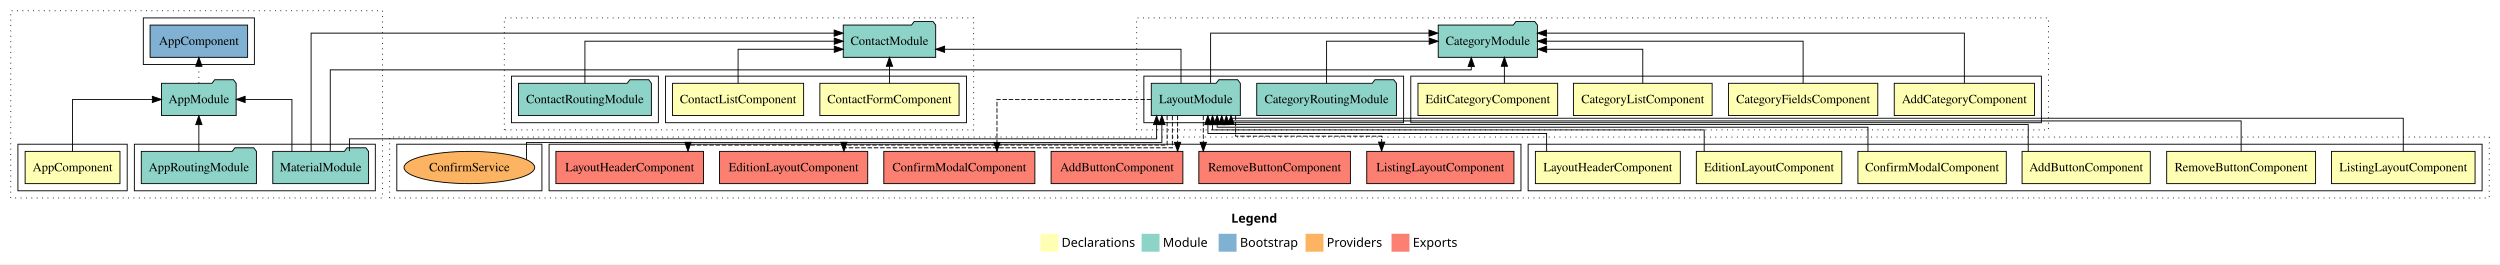
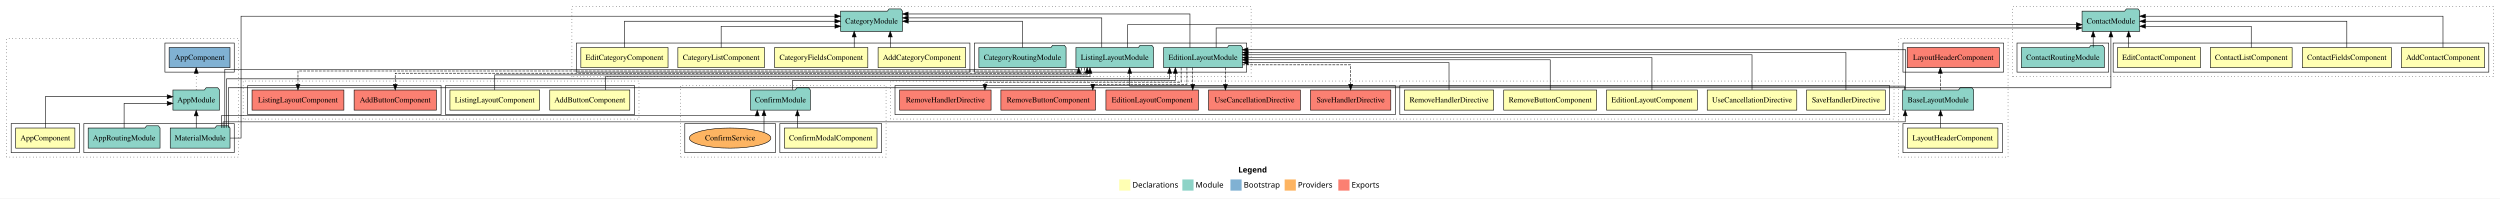
- <svg xmlns="http://www.w3.org/2000/svg" width="2791pt" height="295pt" viewBox="0.00 0.00 2791.00 295.00">
-   <g id="graph0" class="graph" transform="scale(1 1) rotate(0) translate(4 291)">
-     <polygon fill="white" stroke="transparent" points="-4,4 -4,-291 2787,-291 2787,4 -4,4" />
-     <text text-anchor="start" x="1370.51" y="-42.4" font-family="Times-12" font-weight="bold" font-size="14.00">Legend</text>
-     <polygon fill="#ffffb3" stroke="transparent" points="1157.5,-10 1157.5,-30 1177.5,-30 1177.5,-10 1157.5,-10" />
-     <text text-anchor="start" x="1181.13" y="-15.4" font-family="Times-12" font-size="14.00">  Declarations</text>
-     <polygon fill="#8dd3c7" stroke="transparent" points="1270.5,-10 1270.5,-30 1290.5,-30 1290.5,-10 1270.5,-10" />
-     <text text-anchor="start" x="1294.23" y="-15.4" font-family="Times-12" font-size="14.00">  Module</text>
-     <polygon fill="#80b1d3" stroke="transparent" points="1356.5,-10 1356.5,-30 1376.5,-30 1376.5,-10 1356.5,-10" />
-     <text text-anchor="start" x="1380.28" y="-15.4" font-family="Times-12" font-size="14.00">  Bootstrap</text>
-     <polygon fill="#fdb462" stroke="transparent" points="1453.5,-10 1453.5,-30 1473.5,-30 1473.5,-10 1453.5,-10" />
-     <text text-anchor="start" x="1477.17" y="-15.4" font-family="Times-12" font-size="14.00">  Providers</text>
-     <polygon fill="#fb8072" stroke="transparent" points="1549.5,-10 1549.5,-30 1569.5,-30 1569.5,-10 1549.5,-10" />
-     <text text-anchor="start" x="1573.23" y="-15.4" font-family="Times-12" font-size="14.00">  Exports</text>
+ <svg xmlns="http://www.w3.org/2000/svg" width="4472pt" height="355pt" viewBox="0.00 0.00 4472.00 355.00">
+   <g id="graph0" class="graph" transform="scale(1 1) rotate(0) translate(4 351)">
+     <polygon fill="white" stroke="transparent" points="-4,4 -4,-351 4468,-351 4468,4 -4,4" />
+     <text text-anchor="start" x="2211.01" y="-42.4" font-family="Times-12" font-weight="bold" font-size="14.00">Legend</text>
+     <polygon fill="#ffffb3" stroke="transparent" points="1998,-10 1998,-30 2018,-30 2018,-10 1998,-10" />
+     <text text-anchor="start" x="2021.63" y="-15.4" font-family="Times-12" font-size="14.00">  Declarations</text>
+     <polygon fill="#8dd3c7" stroke="transparent" points="2111,-10 2111,-30 2131,-30 2131,-10 2111,-10" />
+     <text text-anchor="start" x="2134.73" y="-15.4" font-family="Times-12" font-size="14.00">  Module</text>
+     <polygon fill="#80b1d3" stroke="transparent" points="2197,-10 2197,-30 2217,-30 2217,-10 2197,-10" />
+     <text text-anchor="start" x="2220.78" y="-15.4" font-family="Times-12" font-size="14.00">  Bootstrap</text>
+     <polygon fill="#fdb462" stroke="transparent" points="2294,-10 2294,-30 2314,-30 2314,-10 2294,-10" />
+     <text text-anchor="start" x="2317.67" y="-15.4" font-family="Times-12" font-size="14.00">  Providers</text>
+     <polygon fill="#fb8072" stroke="transparent" points="2390,-10 2390,-30 2410,-30 2410,-10 2390,-10" />
+     <text text-anchor="start" x="2413.73" y="-15.4" font-family="Times-12" font-size="14.00">  Exports</text>
    <g id="clust1" class="cluster">
-       <polygon fill="none" stroke="black" stroke-dasharray="1,5" points="8,-70 8,-279 423,-279 423,-70 8,-70" />
+       <polygon fill="none" stroke="black" stroke-dasharray="1,5" points="8,-70 8,-282 423,-282 423,-70 8,-70" />
    </g>
    <g id="clust2" class="cluster">
      <polygon fill="none" stroke="black" points="16,-78 16,-130 138,-130 138,-78 16,-78" />
    </g>
    <g id="clust4" class="cluster">
      <polygon fill="none" stroke="black" points="146,-78 146,-130 415,-130 415,-78 146,-78" />
    </g>
    <g id="clust6" class="cluster">
-       <polygon fill="none" stroke="black" points="156,-219 156,-271 280,-271 280,-219 156,-219" />
+       <polygon fill="none" stroke="black" points="291,-222 291,-274 415,-274 415,-222 291,-222" />
    </g>
    <g id="clust14" class="cluster">
-       <polygon fill="none" stroke="black" stroke-dasharray="1,5" points="1265,-146 1265,-271 2283,-271 2283,-146 1265,-146" />
+       <polygon fill="none" stroke="black" stroke-dasharray="1,5" points="3392,-70 3392,-282 3588,-282 3588,-70 3392,-70" />
    </g>
    <g id="clust15" class="cluster">
-       <polygon fill="none" stroke="black" points="1571,-154 1571,-206 2275,-206 2275,-154 1571,-154" />
-     </g>
-     <g id="clust20" class="cluster">
-       <polygon fill="none" stroke="black" points="1273,-154 1273,-206 1563,-206 1563,-154 1273,-154" />
-     </g>
-     <g id="clust30" class="cluster">
-       <polygon fill="none" stroke="black" stroke-dasharray="1,5" points="559,-146 559,-271 1083,-271 1083,-146 559,-146" />
-     </g>
-     <g id="clust31" class="cluster">
-       <polygon fill="none" stroke="black" points="739,-154 739,-206 1075,-206 1075,-154 739,-154" />
-     </g>
-     <g id="clust34" class="cluster">
-       <polygon fill="none" stroke="black" points="567,-154 567,-206 731,-206 731,-154 567,-154" />
+       <polygon fill="none" stroke="black" points="3400,-78 3400,-130 3578,-130 3578,-78 3400,-78" />
+     </g>
+     <g id="clust18" class="cluster">
+       <polygon fill="none" stroke="black" points="3400,-222 3400,-274 3580,-274 3580,-222 3400,-222" />
+     </g>
+     <g id="clust21" class="cluster">
+       <polygon fill="none" stroke="black" stroke-dasharray="1,5" points="1019,-214 1019,-339 2234,-339 2234,-214 1019,-214" />
+     </g>
+     <g id="clust22" class="cluster">
+       <polygon fill="none" stroke="black" points="1027,-222 1027,-274 1731,-274 1731,-222 1027,-222" />
+     </g>
+     <g id="clust27" class="cluster">
+       <polygon fill="none" stroke="black" points="1739,-222 1739,-274 2226,-274 2226,-222 1739,-222" />
+     </g>
+     <g id="clust37" class="cluster">
+       <polygon fill="none" stroke="black" stroke-dasharray="1,5" points="1213,-70 1213,-198 1581,-198 1581,-70 1213,-70" />
+     </g>
+     <g id="clust38" class="cluster">
+       <polygon fill="none" stroke="black" points="1391,-78 1391,-130 1573,-130 1573,-78 1391,-78" />
+     </g>
+     <g id="clust43" class="cluster">
+       <polygon fill="none" stroke="black" points="1221,-78 1221,-130 1383,-130 1383,-78 1221,-78" />
    </g>
    <g id="clust44" class="cluster">
-       <polygon fill="none" stroke="black" stroke-dasharray="1,5" points="431,-70 431,-138 2775,-138 2775,-70 431,-70" />
+       <polygon fill="none" stroke="black" stroke-dasharray="1,5" points="3596,-214 3596,-339 4456,-339 4456,-214 3596,-214" />
    </g>
    <g id="clust45" class="cluster">
-       <polygon fill="none" stroke="black" points="1702,-78 1702,-130 2767,-130 2767,-78 1702,-78" />
-     </g>
-     <g id="clust53" class="cluster">
-       <polygon fill="none" stroke="black" points="609,-78 609,-130 1694,-130 1694,-78 609,-78" />
-     </g>
-     <g id="clust55" class="cluster">
-       <polygon fill="none" stroke="black" points="439,-78 439,-130 601,-130 601,-78 439,-78" />
+       <polygon fill="none" stroke="black" points="3776,-222 3776,-274 4448,-274 4448,-222 3776,-222" />
+     </g>
+     <g id="clust50" class="cluster">
+       <polygon fill="none" stroke="black" points="3604,-222 3604,-274 3768,-274 3768,-222 3604,-222" />
+     </g>
+     <g id="clust60" class="cluster">
+       <polygon fill="none" stroke="black" stroke-dasharray="1,5" points="1589,-138 1589,-206 3384,-206 3384,-138 1589,-138" />
+     </g>
+     <g id="clust61" class="cluster">
+       <polygon fill="none" stroke="black" points="2500,-146 2500,-198 3376,-198 3376,-146 2500,-146" />
+     </g>
+     <g id="clust68" class="cluster">
+       <polygon fill="none" stroke="black" points="1597,-146 1597,-198 2492,-198 2492,-146 1597,-146" />
+     </g>
+     <g id="clust71" class="cluster">
+       <polygon fill="none" stroke="black" stroke-dasharray="1,5" points="431,-138 431,-206 1139,-206 1139,-138 431,-138" />
+     </g>
+     <g id="clust72" class="cluster">
+       <polygon fill="none" stroke="black" points="793,-146 793,-198 1131,-198 1131,-146 793,-146" />
+     </g>
+     <g id="clust76" class="cluster">
+       <polygon fill="none" stroke="black" points="439,-146 439,-198 785,-198 785,-146 439,-146" />
    </g>
    <g id="node1" class="node">
      <polygon fill="#ffffb3" stroke="black" points="129.94,-122 24.06,-122 24.06,-86 129.94,-86 129.94,-122" />
      <text text-anchor="middle" x="77" y="-99.8" font-family="Times,serif" font-size="14.00">AppComponent</text>
    </g>
    <g id="node2" class="node">
-       <polygon fill="#8dd3c7" stroke="black" points="259.66,-198 256.66,-202 235.66,-202 232.66,-198 176.34,-198 176.34,-162 259.66,-162 259.66,-198" />
-       <text text-anchor="middle" x="218" y="-175.8" font-family="Times,serif" font-size="14.00">AppModule</text>
+       <polygon fill="#8dd3c7" stroke="black" points="388.66,-190 385.66,-194 364.66,-194 361.66,-190 305.34,-190 305.34,-154 388.66,-154 388.66,-190" />
+       <text text-anchor="middle" x="347" y="-167.8" font-family="Times,serif" font-size="14.00">AppModule</text>
    </g>
    <g id="edge1" class="edge">
-       <path fill="none" stroke="black" d="M77,-122.01C77,-144.49 77,-180 77,-180 77,-180 166.08,-180 166.08,-180" />
-       <polygon fill="black" stroke="black" points="166.08,-183.5 176.08,-180 166.08,-176.5 166.08,-183.5" />
+       <path fill="none" stroke="black" d="M77,-122.29C77,-144.21 77,-178 77,-178 77,-178 295.11,-178 295.11,-178" />
+       <polygon fill="black" stroke="black" points="295.11,-181.5 305.11,-178 295.11,-174.5 295.11,-181.5" />
    </g>
    <g id="node5" class="node">
-       <polygon fill="#80b1d3" stroke="black" points="272.44,-263 163.56,-263 163.56,-227 272.44,-227 272.44,-263" />
-       <text text-anchor="middle" x="218" y="-240.8" font-family="Times,serif" font-size="14.00">AppComponent </text>
+       <polygon fill="#80b1d3" stroke="black" points="407.44,-266 298.56,-266 298.56,-230 407.44,-230 407.44,-266" />
+       <text text-anchor="middle" x="353" y="-243.8" font-family="Times,serif" font-size="14.00">AppComponent </text>
    </g>
    <g id="edge4" class="edge">
-       <path fill="none" stroke="black" stroke-dasharray="1,5" d="M218,-198.11C218,-198.11 218,-216.99 218,-216.99" />
-       <polygon fill="black" stroke="black" points="214.5,-216.99 218,-226.99 221.5,-216.99 214.5,-216.99" />
+       <path fill="none" stroke="black" stroke-dasharray="1,5" d="M347,-190.01C347,-190.01 347,-219.85 347,-219.85" />
+       <polygon fill="black" stroke="black" points="343.5,-219.85 347,-229.85 350.5,-219.85 343.5,-219.85" />
    </g>
    <g id="node3" class="node">
      <polygon fill="#8dd3c7" stroke="black" points="282.27,-122 279.27,-126 258.27,-126 255.27,-122 153.73,-122 153.73,-86 282.27,-86 282.27,-122" />
      <text text-anchor="middle" x="218" y="-99.8" font-family="Times,serif" font-size="14.00">AppRoutingModule</text>
    </g>
    <g id="edge2" class="edge">
-       <path fill="none" stroke="black" d="M218,-122.01C218,-122.01 218,-151.85 218,-151.85" />
-       <polygon fill="black" stroke="black" points="214.5,-151.85 218,-161.85 221.5,-151.85 214.5,-151.85" />
+       <path fill="none" stroke="black" d="M218,-122.27C218,-140.56 218,-166 218,-166 218,-166 295.12,-166 295.12,-166" />
+       <polygon fill="black" stroke="black" points="295.12,-169.5 305.12,-166 295.12,-162.5 295.12,-169.5" />
    </g>
    <g id="node4" class="node">
      <polygon fill="#8dd3c7" stroke="black" points="407.47,-122 404.47,-126 383.47,-126 380.47,-122 300.53,-122 300.53,-86 407.47,-86 407.47,-122" />
      <text text-anchor="middle" x="354" y="-99.8" font-family="Times,serif" font-size="14.00">MaterialModule</text>
    </g>
    <g id="edge3" class="edge">
-       <path fill="none" stroke="black" d="M321.91,-122.01C321.91,-144.49 321.91,-180 321.91,-180 321.91,-180 269.66,-180 269.66,-180" />
-       <polygon fill="black" stroke="black" points="269.67,-176.5 259.66,-180 269.66,-183.5 269.67,-176.5" />
+       <path fill="none" stroke="black" d="M347,-122.22C347,-122.22 347,-143.73 347,-143.73" />
+       <polygon fill="black" stroke="black" points="343.5,-143.73 347,-153.73 350.5,-143.73 343.5,-143.73" />
+     </g>
+     <g id="node7" class="node">
+       <polygon fill="#8dd3c7" stroke="black" points="3526.42,-190 3523.42,-194 3502.42,-194 3499.42,-190 3399.58,-190 3399.58,-154 3526.42,-154 3526.42,-190" />
+       <text text-anchor="middle" x="3463" y="-167.8" font-family="Times,serif" font-size="14.00">BaseLayoutModule</text>
+     </g>
+     <g id="edge6" class="edge">
+       <path fill="none" stroke="black" d="M395.04,-122.2C395.04,-128.03 395.04,-133 395.04,-133 395.04,-133 3404.05,-133 3404.05,-133 3404.05,-133 3404.05,-143.87 3404.05,-143.87" />
+       <polygon fill="black" stroke="black" points="3400.55,-143.87 3404.05,-153.87 3407.55,-143.87 3400.55,-143.87" />
+     </g>
+     <g id="node13" class="node">
+       <polygon fill="#8dd3c7" stroke="black" points="1610.37,-331 1607.37,-335 1586.37,-335 1583.37,-331 1499.63,-331 1499.63,-295 1610.37,-295 1610.37,-331" />
+       <text text-anchor="middle" x="1555" y="-308.8" font-family="Times,serif" font-size="14.00">CategoryModule</text>
+     </g>
+     <g id="edge15" class="edge">
+       <path fill="none" stroke="black" d="M407.59,-104C418.75,-104 427.2,-104 427.2,-104 427.2,-104 427.2,-322 427.2,-322 427.2,-322 1489.46,-322 1489.46,-322" />
+       <polygon fill="black" stroke="black" points="1489.46,-325.5 1499.46,-322 1489.46,-318.5 1489.46,-325.5" />
+     </g>
+     <g id="node15" class="node">
+       <polygon fill="#8dd3c7" stroke="black" points="2218.43,-266 2215.43,-270 2194.43,-270 2191.43,-266 2077.57,-266 2077.57,-230 2218.43,-230 2218.43,-266" />
+       <text text-anchor="middle" x="2148" y="-243.8" font-family="Times,serif" font-size="14.00">EditionLayoutModule</text>
+     </g>
+     <g id="edge34" class="edge">
+       <path fill="none" stroke="black" d="M401.26,-122.46C401.26,-152.83 401.26,-210 401.26,-210 401.26,-210 2088.13,-210 2088.13,-210 2088.13,-210 2088.13,-219.89 2088.13,-219.89" />
+       <polygon fill="black" stroke="black" points="2084.63,-219.89 2088.13,-229.89 2091.63,-219.89 2084.63,-219.89" />
+     </g>
+     <g id="node16" class="node">
+       <polygon fill="#8dd3c7" stroke="black" points="2059.38,-266 2056.38,-270 2035.38,-270 2032.38,-266 1920.62,-266 1920.62,-230 2059.38,-230 2059.38,-266" />
+       <text text-anchor="middle" x="1990" y="-243.8" font-family="Times,serif" font-size="14.00">ListingLayoutModule</text>
+     </g>
+     <g id="edge43" class="edge">
+       <path fill="none" stroke="black" d="M398.15,-122.15C398.15,-156.36 398.15,-227 398.15,-227 398.15,-227 1925.6,-227 1925.6,-227 1925.6,-227 1925.6,-227.29 1925.6,-227.29" />
+       <polygon fill="black" stroke="black" points="1922.1,-219.92 1925.6,-229.92 1929.1,-219.92 1922.1,-219.92" />
+     </g>
+     <g id="node18" class="node">
+       <polygon fill="#8dd3c7" stroke="black" points="1445.49,-190 1442.49,-194 1421.49,-194 1418.49,-190 1338.51,-190 1338.51,-154 1445.49,-154 1445.49,-190" />
+       <text text-anchor="middle" x="1392" y="-167.8" font-family="Times,serif" font-size="14.00">ConfirmModule</text>
+     </g>
+     <g id="edge17" class="edge">
+       <path fill="none" stroke="black" d="M391.94,-122.13C391.94,-132.71 391.94,-144 391.94,-144 391.94,-144 1350.58,-144 1350.58,-144 1350.58,-144 1350.58,-144.98 1350.58,-144.98" />
+       <polygon fill="black" stroke="black" points="1347.08,-143.79 1350.58,-153.79 1354.08,-143.79 1347.08,-143.79" />
+     </g>
+     <g id="node24" class="node">
+       <polygon fill="#8dd3c7" stroke="black" points="3823.6,-331 3820.6,-335 3799.6,-335 3796.6,-331 3720.4,-331 3720.4,-295 3823.6,-295 3823.6,-331" />
+       <text text-anchor="middle" x="3772" y="-308.8" font-family="Times,serif" font-size="14.00">ContactModule</text>
+     </g>
+     <g id="edge26" class="edge">
+       <path fill="none" stroke="black" d="M404.36,-122.21C404.36,-148.51 404.36,-194 404.36,-194 404.36,-194 3772,-194 3772,-194 3772,-194 3772,-284.93 3772,-284.93" />
+       <polygon fill="black" stroke="black" points="3768.5,-284.93 3772,-294.93 3775.5,-284.93 3768.5,-284.93" />
+     </g>
+     <g id="node6" class="node">
+       <polygon fill="#ffffb3" stroke="black" points="3569.9,-122 3408.1,-122 3408.1,-86 3569.9,-86 3569.9,-122" />
+       <text text-anchor="middle" x="3489" y="-99.8" font-family="Times,serif" font-size="14.00">LayoutHeaderComponent</text>
+     </g>
+     <g id="edge5" class="edge">
+       <path fill="none" stroke="black" d="M3467.25,-122.22C3467.25,-122.22 3467.25,-143.73 3467.25,-143.73" />
+       <polygon fill="black" stroke="black" points="3463.75,-143.73 3467.25,-153.73 3470.75,-143.73 3463.75,-143.73" />
+     </g>
+     <g id="node8" class="node">
+       <polygon fill="#fb8072" stroke="black" points="3572.4,-266 3407.6,-266 3407.6,-230 3572.4,-230 3572.4,-266" />
+       <text text-anchor="middle" x="3490" y="-243.8" font-family="Times,serif" font-size="14.00">LayoutHeaderComponent </text>
+     </g>
+     <g id="edge7" class="edge">
+       <path fill="none" stroke="black" stroke-dasharray="5,2" d="M3466.88,-190.01C3466.88,-190.01 3466.88,-219.85 3466.88,-219.85" />
+       <polygon fill="black" stroke="black" points="3463.38,-219.85 3466.88,-229.85 3470.38,-219.85 3463.38,-219.85" />
+     </g>
+     <g id="edge32" class="edge">
+       <path fill="none" stroke="black" d="M3404.96,-190.21C3404.96,-216.51 3404.96,-262 3404.96,-262 3404.96,-262 2228.27,-262 2228.27,-262" />
+       <polygon fill="black" stroke="black" points="2228.27,-258.5 2218.27,-262 2228.27,-265.5 2228.27,-258.5" />
+     </g>
+     <g id="edge42" class="edge">
+       <path fill="none" stroke="black" d="M3402.38,-190.17C3402.38,-194.05 3402.38,-197 3402.38,-197 3402.38,-197 2016.79,-197 2016.79,-197 2016.79,-197 2016.79,-219.88 2016.79,-219.88" />
+       <polygon fill="black" stroke="black" points="2013.29,-219.88 2016.79,-229.88 2020.29,-219.88 2013.29,-219.88" />
+     </g>
+     <g id="node9" class="node">
+       <polygon fill="#ffffb3" stroke="black" points="1723.26,-266 1566.74,-266 1566.74,-230 1723.26,-230 1723.26,-266" />
+       <text text-anchor="middle" x="1645" y="-243.8" font-family="Times,serif" font-size="14.00">AddCategoryComponent</text>
+     </g>
+     <g id="edge8" class="edge">
+       <path fill="none" stroke="black" d="M1588.53,-266.11C1588.53,-266.11 1588.53,-284.99 1588.53,-284.99" />
+       <polygon fill="black" stroke="black" points="1585.03,-284.99 1588.53,-294.99 1592.03,-284.99 1585.03,-284.99" />
    </g>
    <g id="node10" class="node">
-       <polygon fill="#8dd3c7" stroke="black" points="1712.37,-263 1709.37,-267 1688.37,-267 1685.37,-263 1601.63,-263 1601.63,-227 1712.37,-227 1712.37,-263" />
-       <text text-anchor="middle" x="1657" y="-240.8" font-family="Times,serif" font-size="14.00">CategoryModule</text>
+       <polygon fill="#ffffb3" stroke="black" points="1548.37,-266 1381.63,-266 1381.63,-230 1548.37,-230 1548.37,-266" />
+       <text text-anchor="middle" x="1465" y="-243.8" font-family="Times,serif" font-size="14.00">CategoryFieldsComponent</text>
+     </g>
+     <g id="edge9" class="edge">
+       <path fill="none" stroke="black" d="M1524,-266.11C1524,-266.11 1524,-284.99 1524,-284.99" />
+       <polygon fill="black" stroke="black" points="1520.5,-284.99 1524,-294.99 1527.5,-284.99 1520.5,-284.99" />
+     </g>
+     <g id="node11" class="node">
+       <polygon fill="#ffffb3" stroke="black" points="1363.43,-266 1208.57,-266 1208.57,-230 1363.43,-230 1363.43,-266" />
+       <text text-anchor="middle" x="1286" y="-243.8" font-family="Times,serif" font-size="14.00">CategoryListComponent</text>
+     </g>
+     <g id="edge10" class="edge">
+       <path fill="none" stroke="black" d="M1286,-266.03C1286,-282.4 1286,-304 1286,-304 1286,-304 1489.59,-304 1489.59,-304" />
+       <polygon fill="black" stroke="black" points="1489.59,-307.5 1499.59,-304 1489.59,-300.5 1489.59,-307.5" />
+     </g>
+     <g id="node12" class="node">
+       <polygon fill="#ffffb3" stroke="black" points="1190.98,-266 1035.02,-266 1035.02,-230 1190.98,-230 1190.98,-266" />
+       <text text-anchor="middle" x="1113" y="-243.8" font-family="Times,serif" font-size="14.00">EditCategoryComponent</text>
    </g>
    <g id="edge11" class="edge">
-       <path fill="none" stroke="black" d="M364.7,-122.49C364.7,-153.59 364.7,-213 364.7,-213 364.7,-213 1638.52,-213 1638.52,-213 1638.52,-213 1638.52,-216.76 1638.52,-216.76" />
-       <polygon fill="black" stroke="black" points="1635.02,-216.76 1638.52,-226.76 1642.02,-216.76 1635.02,-216.76" />
-     </g>
-     <g id="node12" class="node">
-       <polygon fill="#8dd3c7" stroke="black" points="1380.71,-198 1377.71,-202 1356.71,-202 1353.71,-198 1281.29,-198 1281.29,-162 1380.71,-162 1380.71,-198" />
-       <text text-anchor="middle" x="1331" y="-175.8" font-family="Times,serif" font-size="14.00">LayoutModule</text>
+       <path fill="none" stroke="black" d="M1113,-266.11C1113,-285.34 1113,-313 1113,-313 1113,-313 1489.47,-313 1489.47,-313" />
+       <polygon fill="black" stroke="black" points="1489.47,-316.5 1499.47,-313 1489.47,-309.5 1489.47,-316.5" />
+     </g>
+     <g id="node14" class="node">
+       <polygon fill="#8dd3c7" stroke="black" points="1902.98,-266 1899.98,-270 1878.98,-270 1875.98,-266 1747.02,-266 1747.02,-230 1902.98,-230 1902.98,-266" />
+       <text text-anchor="middle" x="1825" y="-243.8" font-family="Times,serif" font-size="14.00">CategoryRoutingModule</text>
+     </g>
+     <g id="edge12" class="edge">
+       <path fill="none" stroke="black" d="M1825,-266.11C1825,-285.34 1825,-313 1825,-313 1825,-313 1620.62,-313 1620.62,-313" />
+       <polygon fill="black" stroke="black" points="1620.62,-309.5 1610.62,-313 1620.62,-316.5 1620.62,-309.5" />
+     </g>
+     <g id="edge13" class="edge">
+       <path fill="none" stroke="black" d="M2124.59,-266.09C2124.59,-289.13 2124.59,-326 2124.59,-326 2124.59,-326 1620.39,-326 1620.39,-326" />
+       <polygon fill="black" stroke="black" points="1620.39,-322.5 1610.39,-326 1620.39,-329.5 1620.39,-322.5" />
+     </g>
+     <g id="edge24" class="edge">
+       <path fill="none" stroke="black" d="M2171.41,-266.24C2171.41,-281.57 2171.41,-301 2171.41,-301 2171.41,-301 3710.11,-301 3710.11,-301" />
+       <polygon fill="black" stroke="black" points="3710.11,-304.5 3720.11,-301 3710.11,-297.5 3710.11,-304.5" />
+     </g>
+     <g id="node31" class="node">
+       <polygon fill="#fb8072" stroke="black" points="2139.71,-190 1974.29,-190 1974.29,-154 2139.71,-154 2139.71,-190" />
+       <text text-anchor="middle" x="2057" y="-167.8" font-family="Times,serif" font-size="14.00">EditionLayoutComponent </text>
+     </g>
+     <g id="edge35" class="edge">
+       <path fill="none" stroke="black" stroke-dasharray="5,2" d="M2129.51,-229.99C2129.51,-229.99 2129.51,-200.15 2129.51,-200.15" />
+       <polygon fill="black" stroke="black" points="2133.01,-200.15 2129.51,-190.15 2126.01,-200.15 2133.01,-200.15" />
+     </g>
+     <g id="node32" class="node">
+       <polygon fill="#fb8072" stroke="black" points="1955.61,-190 1786.39,-190 1786.39,-154 1955.61,-154 1955.61,-190" />
+       <text text-anchor="middle" x="1871" y="-167.8" font-family="Times,serif" font-size="14.00">RemoveButtonComponent </text>
+     </g>
+     <g id="edge36" class="edge">
+       <path fill="none" stroke="black" stroke-dasharray="5,2" d="M2119.17,-229.85C2119.17,-216.26 2119.17,-200 2119.17,-200 2119.17,-200 1950.77,-200 1950.77,-200 1950.77,-200 1950.77,-199.02 1950.77,-199.02" />
+       <polygon fill="black" stroke="black" points="1954.27,-200.21 1950.77,-190.21 1947.27,-200.21 1954.27,-200.21" />
+     </g>
+     <g id="node33" class="node">
+       <polygon fill="#fb8072" stroke="black" points="1768.83,-190 1605.17,-190 1605.17,-154 1768.83,-154 1768.83,-190" />
+       <text text-anchor="middle" x="1687" y="-167.8" font-family="Times,serif" font-size="14.00">RemoveHandlerDirective </text>
+     </g>
+     <g id="edge37" class="edge">
+       <path fill="none" stroke="black" stroke-dasharray="5,2" d="M2108.82,-229.85C2108.82,-217.73 2108.82,-204 2108.82,-204 2108.82,-204 1757.84,-204 1757.84,-204 1757.84,-204 1757.84,-200.24 1757.84,-200.24" />
+       <polygon fill="black" stroke="black" points="1761.34,-200.24 1757.84,-190.24 1754.34,-200.24 1761.34,-200.24" />
+     </g>
+     <g id="node34" class="node">
+       <polygon fill="#fb8072" stroke="black" points="2483.88,-190 2340.12,-190 2340.12,-154 2483.88,-154 2483.88,-190" />
+       <text text-anchor="middle" x="2412" y="-167.8" font-family="Times,serif" font-size="14.00">SaveHandlerDirective </text>
+     </g>
+     <g id="edge38" class="edge">
+       <path fill="none" stroke="black" stroke-dasharray="5,2" d="M2218.4,-235C2296.61,-235 2412,-235 2412,-235 2412,-235 2412,-200.22 2412,-200.22" />
+       <polygon fill="black" stroke="black" points="2415.5,-200.22 2412,-190.22 2408.5,-200.22 2415.5,-200.22" />
+     </g>
+     <g id="node35" class="node">
+       <polygon fill="#fb8072" stroke="black" points="2322.11,-190 2157.89,-190 2157.89,-154 2322.11,-154 2322.11,-190" />
+       <text text-anchor="middle" x="2240" y="-167.8" font-family="Times,serif" font-size="14.00">UseCancellationDirective </text>
+     </g>
+     <g id="edge39" class="edge">
+       <path fill="none" stroke="black" stroke-dasharray="5,2" d="M2188.08,-229.99C2188.08,-229.99 2188.08,-200.15 2188.08,-200.15" />
+       <polygon fill="black" stroke="black" points="2191.58,-200.15 2188.08,-190.15 2184.58,-200.15 2191.58,-200.15" />
+     </g>
+     <g id="edge14" class="edge">
+       <path fill="none" stroke="black" d="M1966.85,-266.28C1966.85,-287.32 1966.85,-319 1966.85,-319 1966.85,-319 1620.54,-319 1620.54,-319" />
+       <polygon fill="black" stroke="black" points="1620.54,-315.5 1610.54,-319 1620.54,-322.5 1620.54,-315.5" />
+     </g>
+     <g id="edge25" class="edge">
+       <path fill="none" stroke="black" d="M2013.15,-266.02C2013.15,-283.37 2013.15,-307 2013.15,-307 2013.15,-307 3710.31,-307 3710.31,-307" />
+       <polygon fill="black" stroke="black" points="3710.31,-310.5 3720.31,-307 3710.31,-303.5 3710.31,-310.5" />
+     </g>
+     <g id="node38" class="node">
+       <polygon fill="#fb8072" stroke="black" points="776.56,-190 629.44,-190 629.44,-154 776.56,-154 776.56,-190" />
+       <text text-anchor="middle" x="703" y="-167.8" font-family="Times,serif" font-size="14.00">AddButtonComponent </text>
+     </g>
+     <g id="edge44" class="edge">
+       <path fill="none" stroke="black" stroke-dasharray="5,2" d="M1935.67,-229.79C1935.67,-224.45 1935.67,-220 1935.67,-220 1935.67,-220 703,-220 703,-220 703,-220 703,-200.15 703,-200.15" />
+       <polygon fill="black" stroke="black" points="706.5,-200.15 703,-190.15 699.5,-200.15 706.5,-200.15" />
+     </g>
+     <g id="node39" class="node">
+       <polygon fill="#fb8072" stroke="black" points="611.16,-190 446.84,-190 446.84,-154 611.16,-154 611.16,-190" />
+       <text text-anchor="middle" x="529" y="-167.8" font-family="Times,serif" font-size="14.00">ListingLayoutComponent </text>
+     </g>
+     <g id="edge45" class="edge">
+       <path fill="none" stroke="black" stroke-dasharray="5,2" d="M1930.63,-229.81C1930.63,-226.46 1930.63,-224 1930.63,-224 1930.63,-224 529,-224 529,-224 529,-224 529,-200.19 529,-200.19" />
+       <polygon fill="black" stroke="black" points="532.5,-200.19 529,-190.19 525.5,-200.19 532.5,-200.19" />
+     </g>
+     <g id="node17" class="node">
+       <polygon fill="#ffffb3" stroke="black" points="1564.82,-122 1399.18,-122 1399.18,-86 1564.82,-86 1564.82,-122" />
+       <text text-anchor="middle" x="1482" y="-99.8" font-family="Times,serif" font-size="14.00">ConfirmModalComponent</text>
+     </g>
+     <g id="edge16" class="edge">
+       <path fill="none" stroke="black" d="M1422.42,-122.22C1422.42,-122.22 1422.42,-143.73 1422.42,-143.73" />
+       <polygon fill="black" stroke="black" points="1418.92,-143.73 1422.42,-153.73 1425.92,-143.73 1418.92,-143.73" />
+     </g>
+     <g id="edge33" class="edge">
+       <path fill="none" stroke="black" d="M1413.53,-190.32C1413.53,-198.79 1413.53,-207 1413.53,-207 1413.53,-207 2098.48,-207 2098.48,-207 2098.48,-207 2098.48,-219.9 2098.48,-219.9" />
+       <polygon fill="black" stroke="black" points="2094.98,-219.9 2098.48,-229.9 2101.98,-219.9 2094.98,-219.9" />
+     </g>
+     <g id="node19" class="node">
+       <ellipse fill="#fdb462" stroke="black" cx="1302" cy="-104" rx="72.93" ry="18" />
+       <text text-anchor="middle" x="1302" y="-99.8" font-family="Times,serif" font-size="14.00">ConfirmService</text>
+     </g>
+     <g id="edge18" class="edge">
+       <path fill="none" stroke="black" d="M1362.64,-114.03C1362.64,-114.03 1362.64,-143.99 1362.64,-143.99" />
+       <polygon fill="black" stroke="black" points="1359.14,-143.99 1362.64,-153.99 1366.14,-143.99 1359.14,-143.99" />
+     </g>
+     <g id="node20" class="node">
+       <polygon fill="#ffffb3" stroke="black" points="4440.49,-266 4291.51,-266 4291.51,-230 4440.49,-230 4440.49,-266" />
+       <text text-anchor="middle" x="4366" y="-243.8" font-family="Times,serif" font-size="14.00">AddContactComponent</text>
+     </g>
+     <g id="edge19" class="edge">
+       <path fill="none" stroke="black" d="M4366,-266.29C4366,-288.21 4366,-322 4366,-322 4366,-322 3833.67,-322 3833.67,-322" />
+       <polygon fill="black" stroke="black" points="3833.67,-318.5 3823.67,-322 3833.67,-325.5 3833.67,-318.5" />
+     </g>
+     <g id="node21" class="node">
+       <polygon fill="#ffffb3" stroke="black" points="4273.6,-266 4114.4,-266 4114.4,-230 4273.6,-230 4273.6,-266" />
+       <text text-anchor="middle" x="4194" y="-243.8" font-family="Times,serif" font-size="14.00">ContactFieldsComponent</text>
+     </g>
+     <g id="edge20" class="edge">
+       <path fill="none" stroke="black" d="M4194,-266.11C4194,-285.34 4194,-313 4194,-313 4194,-313 3833.75,-313 3833.75,-313" />
+       <polygon fill="black" stroke="black" points="3833.75,-309.5 3823.75,-313 3833.75,-316.5 3833.75,-309.5" />
+     </g>
+     <g id="node22" class="node">
+       <polygon fill="#ffffb3" stroke="black" points="4096.16,-266 3949.84,-266 3949.84,-230 4096.16,-230 4096.16,-266" />
+       <text text-anchor="middle" x="4023" y="-243.8" font-family="Times,serif" font-size="14.00">ContactListComponent</text>
+     </g>
+     <g id="edge21" class="edge">
+       <path fill="none" stroke="black" d="M4023,-266.03C4023,-282.4 4023,-304 4023,-304 4023,-304 3833.7,-304 3833.7,-304" />
+       <polygon fill="black" stroke="black" points="3833.7,-300.5 3823.7,-304 3833.7,-307.5 3833.7,-300.5" />
+     </g>
+     <g id="node23" class="node">
+       <polygon fill="#ffffb3" stroke="black" points="3932.21,-266 3783.79,-266 3783.79,-230 3932.21,-230 3932.21,-266" />
+       <text text-anchor="middle" x="3858" y="-243.8" font-family="Times,serif" font-size="14.00">EditContactComponent</text>
+     </g>
+     <g id="edge22" class="edge">
+       <path fill="none" stroke="black" d="M3803.72,-266.11C3803.72,-266.11 3803.72,-284.99 3803.72,-284.99" />
+       <polygon fill="black" stroke="black" points="3800.22,-284.99 3803.72,-294.99 3807.22,-284.99 3800.22,-284.99" />
+     </g>
+     <g id="node25" class="node">
+       <polygon fill="#8dd3c7" stroke="black" points="3760.21,-266 3757.21,-270 3736.21,-270 3733.21,-266 3611.79,-266 3611.79,-230 3760.21,-230 3760.21,-266" />
+       <text text-anchor="middle" x="3686" y="-243.8" font-family="Times,serif" font-size="14.00">ContactRoutingModule</text>
    </g>
    <g id="edge23" class="edge">
-       <path fill="none" stroke="black" d="M386.09,-122.24C386.09,-129.43 386.09,-136 386.09,-136 386.09,-136 1287.25,-136 1287.25,-136 1287.25,-136 1287.25,-151.85 1287.25,-151.85" />
-       <polygon fill="black" stroke="black" points="1283.75,-151.85 1287.25,-161.85 1290.75,-151.85 1283.75,-151.85" />
-     </g>
-     <g id="node15" class="node">
-       <polygon fill="#8dd3c7" stroke="black" points="1040.6,-263 1037.6,-267 1016.6,-267 1013.6,-263 937.4,-263 937.4,-227 1040.6,-227 1040.6,-263" />
-       <text text-anchor="middle" x="989" y="-240.8" font-family="Times,serif" font-size="14.00">ContactModule</text>
-     </g>
-     <g id="edge16" class="edge">
-       <path fill="none" stroke="black" d="M343.3,-122.09C343.3,-161.99 343.3,-254 343.3,-254 343.3,-254 927.25,-254 927.25,-254" />
-       <polygon fill="black" stroke="black" points="927.25,-257.5 937.25,-254 927.25,-250.5 927.25,-257.5" />
-     </g>
-     <g id="node6" class="node">
-       <polygon fill="#ffffb3" stroke="black" points="2267.26,-198 2110.74,-198 2110.74,-162 2267.26,-162 2267.26,-198" />
-       <text text-anchor="middle" x="2189" y="-175.8" font-family="Times,serif" font-size="14.00">AddCategoryComponent</text>
-     </g>
-     <g id="edge5" class="edge">
-       <path fill="none" stroke="black" d="M2189,-198.29C2189,-220.21 2189,-254 2189,-254 2189,-254 1722.43,-254 1722.43,-254" />
-       <polygon fill="black" stroke="black" points="1722.43,-250.5 1712.43,-254 1722.43,-257.5 1722.43,-250.5" />
-     </g>
-     <g id="node7" class="node">
-       <polygon fill="#ffffb3" stroke="black" points="2092.37,-198 1925.63,-198 1925.63,-162 2092.37,-162 2092.37,-198" />
-       <text text-anchor="middle" x="2009" y="-175.8" font-family="Times,serif" font-size="14.00">CategoryFieldsComponent</text>
-     </g>
-     <g id="edge6" class="edge">
-       <path fill="none" stroke="black" d="M2009,-198.11C2009,-217.34 2009,-245 2009,-245 2009,-245 1722.39,-245 1722.39,-245" />
-       <polygon fill="black" stroke="black" points="1722.39,-241.5 1712.39,-245 1722.39,-248.5 1722.39,-241.5" />
-     </g>
-     <g id="node8" class="node">
-       <polygon fill="#ffffb3" stroke="black" points="1907.43,-198 1752.57,-198 1752.57,-162 1907.43,-162 1907.43,-198" />
-       <text text-anchor="middle" x="1830" y="-175.8" font-family="Times,serif" font-size="14.00">CategoryListComponent</text>
-     </g>
-     <g id="edge7" class="edge">
-       <path fill="none" stroke="black" d="M1830,-198.03C1830,-214.4 1830,-236 1830,-236 1830,-236 1722.69,-236 1722.69,-236" />
-       <polygon fill="black" stroke="black" points="1722.69,-232.5 1712.69,-236 1722.69,-239.5 1722.69,-232.5" />
-     </g>
-     <g id="node9" class="node">
-       <polygon fill="#ffffb3" stroke="black" points="1734.98,-198 1579.02,-198 1579.02,-162 1734.98,-162 1734.98,-198" />
-       <text text-anchor="middle" x="1657" y="-175.8" font-family="Times,serif" font-size="14.00">EditCategoryComponent</text>
-     </g>
-     <g id="edge8" class="edge">
-       <path fill="none" stroke="black" d="M1675.48,-198.11C1675.48,-198.11 1675.48,-216.99 1675.48,-216.99" />
-       <polygon fill="black" stroke="black" points="1671.98,-216.99 1675.48,-226.99 1678.98,-216.99 1671.98,-216.99" />
-     </g>
-     <g id="node11" class="node">
-       <polygon fill="#8dd3c7" stroke="black" points="1554.98,-198 1551.98,-202 1530.98,-202 1527.98,-198 1399.02,-198 1399.02,-162 1554.98,-162 1554.98,-198" />
-       <text text-anchor="middle" x="1477" y="-175.8" font-family="Times,serif" font-size="14.00">CategoryRoutingModule</text>
-     </g>
-     <g id="edge9" class="edge">
-       <path fill="none" stroke="black" d="M1477,-198.11C1477,-217.34 1477,-245 1477,-245 1477,-245 1591.53,-245 1591.53,-245" />
-       <polygon fill="black" stroke="black" points="1591.53,-248.5 1601.53,-245 1591.53,-241.5 1591.53,-248.5" />
-     </g>
-     <g id="edge10" class="edge">
-       <path fill="none" stroke="black" d="M1347.53,-198.29C1347.53,-220.21 1347.53,-254 1347.53,-254 1347.53,-254 1591.32,-254 1591.32,-254" />
-       <polygon fill="black" stroke="black" points="1591.32,-257.5 1601.32,-254 1591.32,-250.5 1591.32,-257.5" />
-     </g>
-     <g id="edge15" class="edge">
-       <path fill="none" stroke="black" d="M1314.47,-198.03C1314.47,-214.4 1314.47,-236 1314.47,-236 1314.47,-236 1050.57,-236 1050.57,-236" />
-       <polygon fill="black" stroke="black" points="1050.57,-232.5 1040.57,-236 1050.57,-239.5 1050.57,-232.5" />
-     </g>
-     <g id="node23" class="node">
-       <polygon fill="#fb8072" stroke="black" points="1316.56,-122 1169.44,-122 1169.44,-86 1316.56,-86 1316.56,-122" />
-       <text text-anchor="middle" x="1243" y="-99.8" font-family="Times,serif" font-size="14.00">AddButtonComponent </text>
-     </g>
-     <g id="edge24" class="edge">
-       <path fill="none" stroke="black" stroke-dasharray="5,2" d="M1310.67,-161.99C1310.67,-161.99 1310.67,-132.15 1310.67,-132.15" />
-       <polygon fill="black" stroke="black" points="1314.17,-132.15 1310.67,-122.15 1307.17,-132.15 1314.17,-132.15" />
-     </g>
-     <g id="node24" class="node">
-       <polygon fill="#fb8072" stroke="black" points="1151.32,-122 982.68,-122 982.68,-86 1151.32,-86 1151.32,-122" />
-       <text text-anchor="middle" x="1067" y="-99.8" font-family="Times,serif" font-size="14.00">ConfirmModalComponent </text>
-     </g>
-     <g id="edge25" class="edge">
-       <path fill="none" stroke="black" stroke-dasharray="5,2" d="M1281.18,-180C1215.73,-180 1109.01,-180 1109.01,-180 1109.01,-180 1109.01,-132.01 1109.01,-132.01" />
-       <polygon fill="black" stroke="black" points="1112.51,-132.01 1109.01,-122.01 1105.51,-132.01 1112.51,-132.01" />
-     </g>
-     <g id="node25" class="node">
-       <polygon fill="#fb8072" stroke="black" points="964.71,-122 799.29,-122 799.29,-86 964.71,-86 964.71,-122" />
-       <text text-anchor="middle" x="882" y="-99.8" font-family="Times,serif" font-size="14.00">EditionLayoutComponent </text>
-     </g>
-     <g id="edge26" class="edge">
-       <path fill="none" stroke="black" stroke-dasharray="5,2" d="M1304.82,-161.72C1304.82,-146.05 1304.82,-126 1304.82,-126 1304.82,-126 938.13,-126 938.13,-126 938.13,-126 938.13,-125.62 938.13,-125.62" />
-       <polygon fill="black" stroke="black" points="941.63,-132.17 938.13,-122.17 934.63,-132.17 941.63,-132.17" />
+       <path fill="none" stroke="black" d="M3740.28,-266.11C3740.28,-266.11 3740.28,-284.99 3740.28,-284.99" />
+       <polygon fill="black" stroke="black" points="3736.78,-284.99 3740.28,-294.99 3743.78,-284.99 3736.78,-284.99" />
    </g>
    <g id="node26" class="node">
-       <polygon fill="#fb8072" stroke="black" points="781.4,-122 616.6,-122 616.6,-86 781.4,-86 781.4,-122" />
-       <text text-anchor="middle" x="699" y="-99.8" font-family="Times,serif" font-size="14.00">LayoutHeaderComponent </text>
+       <polygon fill="#ffffb3" stroke="black" points="3032.21,-190 2869.79,-190 2869.79,-154 3032.21,-154 3032.21,-190" />
+       <text text-anchor="middle" x="2951" y="-167.8" font-family="Times,serif" font-size="14.00">EditionLayoutComponent</text>
    </g>
    <g id="edge27" class="edge">
-       <path fill="none" stroke="black" stroke-dasharray="5,2" d="M1298.96,-161.88C1298.96,-147.22 1298.96,-129 1298.96,-129 1298.96,-129 764.06,-129 764.06,-129 764.06,-129 764.06,-128.32 764.06,-128.32" />
-       <polygon fill="black" stroke="black" points="767.56,-132.17 764.06,-122.17 760.56,-132.17 767.56,-132.17" />
+       <path fill="none" stroke="black" d="M2951,-190.01C2951,-212.49 2951,-248 2951,-248 2951,-248 2228.56,-248 2228.56,-248" />
+       <polygon fill="black" stroke="black" points="2228.56,-244.5 2218.56,-248 2228.56,-251.5 2228.56,-244.5" />
    </g>
    <g id="node27" class="node">
-       <polygon fill="#fb8072" stroke="black" points="1686.16,-122 1521.84,-122 1521.84,-86 1686.16,-86 1686.16,-122" />
-       <text text-anchor="middle" x="1604" y="-99.8" font-family="Times,serif" font-size="14.00">ListingLayoutComponent </text>
+       <polygon fill="#ffffb3" stroke="black" points="2852.11,-190 2685.89,-190 2685.89,-154 2852.11,-154 2852.11,-190" />
+       <text text-anchor="middle" x="2769" y="-167.8" font-family="Times,serif" font-size="14.00">RemoveButtonComponent</text>
    </g>
    <g id="edge28" class="edge">
-       <path fill="none" stroke="black" stroke-dasharray="5,2" d="M1375.45,-161.9C1375.45,-150.91 1375.45,-139 1375.45,-139 1375.45,-139 1538.46,-139 1538.46,-139 1538.46,-139 1538.46,-132.32 1538.46,-132.32" />
-       <polygon fill="black" stroke="black" points="1541.96,-132.32 1538.46,-122.32 1534.96,-132.32 1541.96,-132.32" />
+       <path fill="none" stroke="black" d="M2769,-190.17C2769,-211.5 2769,-244 2769,-244 2769,-244 2228.33,-244 2228.33,-244" />
+       <polygon fill="black" stroke="black" points="2228.33,-240.5 2218.33,-244 2228.33,-247.5 2228.33,-240.5" />
    </g>
    <g id="node28" class="node">
-       <polygon fill="#fb8072" stroke="black" points="1503.61,-122 1334.39,-122 1334.39,-86 1503.61,-86 1503.61,-122" />
-       <text text-anchor="middle" x="1419" y="-99.8" font-family="Times,serif" font-size="14.00">RemoveButtonComponent </text>
+       <polygon fill="#ffffb3" stroke="black" points="2667.83,-190 2508.17,-190 2508.17,-154 2667.83,-154 2667.83,-190" />
+       <text text-anchor="middle" x="2588" y="-167.8" font-family="Times,serif" font-size="14.00">RemoveHandlerDirective</text>
    </g>
    <g id="edge29" class="edge">
-       <path fill="none" stroke="black" stroke-dasharray="5,2" d="M1339.35,-161.99C1339.35,-161.99 1339.35,-132.15 1339.35,-132.15" />
-       <polygon fill="black" stroke="black" points="1342.85,-132.15 1339.35,-122.15 1335.85,-132.15 1342.85,-132.15" />
-     </g>
-     <g id="node13" class="node">
-       <polygon fill="#ffffb3" stroke="black" points="1066.71,-198 911.29,-198 911.29,-162 1066.71,-162 1066.71,-198" />
-       <text text-anchor="middle" x="989" y="-175.8" font-family="Times,serif" font-size="14.00">ContactFormComponent</text>
-     </g>
-     <g id="edge12" class="edge">
-       <path fill="none" stroke="black" d="M989,-198.11C989,-198.11 989,-216.99 989,-216.99" />
-       <polygon fill="black" stroke="black" points="985.5,-216.99 989,-226.99 992.5,-216.99 985.5,-216.99" />
-     </g>
-     <g id="node14" class="node">
-       <polygon fill="#ffffb3" stroke="black" points="893.16,-198 746.84,-198 746.84,-162 893.16,-162 893.16,-198" />
-       <text text-anchor="middle" x="820" y="-175.8" font-family="Times,serif" font-size="14.00">ContactListComponent</text>
-     </g>
-     <g id="edge13" class="edge">
-       <path fill="none" stroke="black" d="M820,-198.03C820,-214.4 820,-236 820,-236 820,-236 927.38,-236 927.38,-236" />
-       <polygon fill="black" stroke="black" points="927.38,-239.5 937.38,-236 927.38,-232.5 927.38,-239.5" />
-     </g>
-     <g id="node16" class="node">
-       <polygon fill="#8dd3c7" stroke="black" points="723.21,-198 720.21,-202 699.21,-202 696.21,-198 574.79,-198 574.79,-162 723.21,-162 723.21,-198" />
-       <text text-anchor="middle" x="649" y="-175.8" font-family="Times,serif" font-size="14.00">ContactRoutingModule</text>
-     </g>
-     <g id="edge14" class="edge">
-       <path fill="none" stroke="black" d="M649,-198.11C649,-217.34 649,-245 649,-245 649,-245 927.36,-245 927.36,-245" />
-       <polygon fill="black" stroke="black" points="927.36,-248.5 937.36,-245 927.36,-241.5 927.36,-248.5" />
-     </g>
-     <g id="node17" class="node">
-       <polygon fill="#ffffb3" stroke="black" points="2396.56,-122 2253.44,-122 2253.44,-86 2396.56,-86 2396.56,-122" />
-       <text text-anchor="middle" x="2325" y="-99.8" font-family="Times,serif" font-size="14.00">AddButtonComponent</text>
-     </g>
-     <g id="edge17" class="edge">
-       <path fill="none" stroke="black" d="M2260.3,-122.15C2260.3,-135.74 2260.3,-152 2260.3,-152 2260.3,-152 1359.98,-152 1359.98,-152 1359.98,-152 1359.98,-152.98 1359.98,-152.98" />
-       <polygon fill="black" stroke="black" points="1356.48,-151.79 1359.98,-161.79 1363.48,-151.79 1356.48,-151.79" />
-     </g>
-     <g id="node18" class="node">
-       <polygon fill="#ffffb3" stroke="black" points="2235.82,-122 2070.18,-122 2070.18,-86 2235.82,-86 2235.82,-122" />
-       <text text-anchor="middle" x="2153" y="-99.8" font-family="Times,serif" font-size="14.00">ConfirmModalComponent</text>
-     </g>
-     <g id="edge18" class="edge">
-       <path fill="none" stroke="black" d="M2081.39,-122.04C2081.39,-134.56 2081.39,-149 2081.39,-149 2081.39,-149 1354.82,-149 1354.82,-149 1354.82,-149 1354.82,-151.97 1354.82,-151.97" />
-       <polygon fill="black" stroke="black" points="1351.32,-151.97 1354.82,-161.97 1358.32,-151.97 1351.32,-151.97" />
-     </g>
-     <g id="node19" class="node">
-       <polygon fill="#ffffb3" stroke="black" points="2052.21,-122 1889.79,-122 1889.79,-86 2052.21,-86 2052.21,-122" />
-       <text text-anchor="middle" x="1971" y="-99.8" font-family="Times,serif" font-size="14.00">EditionLayoutComponent</text>
-     </g>
-     <g id="edge19" class="edge">
-       <path fill="none" stroke="black" d="M1898.55,-122.06C1898.55,-133.44 1898.55,-146 1898.55,-146 1898.55,-146 1349.67,-146 1349.67,-146 1349.67,-146 1349.67,-151.81 1349.67,-151.81" />
-       <polygon fill="black" stroke="black" points="1346.17,-151.81 1349.67,-161.81 1353.17,-151.81 1346.17,-151.81" />
-     </g>
-     <g id="node20" class="node">
-       <polygon fill="#ffffb3" stroke="black" points="1871.9,-122 1710.1,-122 1710.1,-86 1871.9,-86 1871.9,-122" />
-       <text text-anchor="middle" x="1791" y="-99.8" font-family="Times,serif" font-size="14.00">LayoutHeaderComponent</text>
-     </g>
-     <g id="edge20" class="edge">
-       <path fill="none" stroke="black" d="M1722.65,-122.11C1722.65,-131.9 1722.65,-142 1722.65,-142 1722.65,-142 1344.51,-142 1344.51,-142 1344.51,-142 1344.51,-151.89 1344.51,-151.89" />
-       <polygon fill="black" stroke="black" points="1341.01,-151.89 1344.51,-161.89 1348.01,-151.89 1341.01,-151.89" />
-     </g>
-     <g id="node21" class="node">
-       <polygon fill="#ffffb3" stroke="black" points="2759.16,-122 2598.84,-122 2598.84,-86 2759.16,-86 2759.16,-122" />
-       <text text-anchor="middle" x="2679" y="-99.8" font-family="Times,serif" font-size="14.00">ListingLayoutComponent</text>
-     </g>
-     <g id="edge21" class="edge">
-       <path fill="none" stroke="black" d="M2679,-122.01C2679,-138.05 2679,-159 2679,-159 2679,-159 1370.29,-159 1370.29,-159 1370.29,-159 1370.29,-159.29 1370.29,-159.29" />
-       <polygon fill="black" stroke="black" points="1366.79,-151.92 1370.29,-161.92 1373.79,-151.92 1366.79,-151.92" />
-     </g>
-     <g id="node22" class="node">
-       <polygon fill="#ffffb3" stroke="black" points="2581.11,-122 2414.89,-122 2414.89,-86 2581.11,-86 2581.11,-122" />
-       <text text-anchor="middle" x="2498" y="-99.8" font-family="Times,serif" font-size="14.00">RemoveButtonComponent</text>
-     </g>
-     <g id="edge22" class="edge">
-       <path fill="none" stroke="black" d="M2498,-122.19C2498,-137.18 2498,-156 2498,-156 2498,-156 1365.13,-156 1365.13,-156 1365.13,-156 1365.13,-156.58 1365.13,-156.58" />
-       <polygon fill="black" stroke="black" points="1361.63,-151.81 1365.13,-161.81 1368.63,-151.81 1361.63,-151.81" />
+       <path fill="none" stroke="black" d="M2588,-190.31C2588,-210.15 2588,-239 2588,-239 2588,-239 2228.69,-239 2228.69,-239" />
+       <polygon fill="black" stroke="black" points="2228.69,-235.5 2218.69,-239 2228.69,-242.5 2228.69,-235.5" />
    </g>
    <g id="node29" class="node">
-       <ellipse fill="#fdb462" stroke="black" cx="520" cy="-104" rx="72.93" ry="18" />
-       <text text-anchor="middle" x="520" y="-99.8" font-family="Times,serif" font-size="14.00">ConfirmService</text>
+       <polygon fill="#ffffb3" stroke="black" points="3368.38,-190 3227.62,-190 3227.62,-154 3368.38,-154 3368.38,-190" />
+       <text text-anchor="middle" x="3298" y="-167.8" font-family="Times,serif" font-size="14.00">SaveHandlerDirective</text>
    </g>
    <g id="edge30" class="edge">
-       <path fill="none" stroke="black" d="M583.8,-112.86C583.8,-121.06 583.8,-132 583.8,-132 583.8,-132 1293.11,-132 1293.11,-132 1293.11,-132 1293.11,-151.85 1293.11,-151.85" />
-       <polygon fill="black" stroke="black" points="1289.61,-151.85 1293.11,-161.85 1296.61,-151.85 1289.61,-151.85" />
+       <path fill="none" stroke="black" d="M3298,-190.03C3298,-214.98 3298,-257 3298,-257 3298,-257 2228.64,-257 2228.64,-257" />
+       <polygon fill="black" stroke="black" points="2228.64,-253.5 2218.64,-257 2228.64,-260.5 2228.64,-253.5" />
+     </g>
+     <g id="node30" class="node">
+       <polygon fill="#ffffb3" stroke="black" points="3210.11,-190 3049.89,-190 3049.89,-154 3210.11,-154 3210.11,-190" />
+       <text text-anchor="middle" x="3130" y="-167.8" font-family="Times,serif" font-size="14.00">UseCancellationDirective</text>
+     </g>
+     <g id="edge31" class="edge">
+       <path fill="none" stroke="black" d="M3130,-190.38C3130,-214.28 3130,-253 3130,-253 3130,-253 2228.23,-253 2228.23,-253" />
+       <polygon fill="black" stroke="black" points="2228.23,-249.5 2218.23,-253 2228.23,-256.5 2228.23,-249.5" />
+     </g>
+     <g id="node36" class="node">
+       <polygon fill="#ffffb3" stroke="black" points="1122.56,-190 979.44,-190 979.44,-154 1122.56,-154 1122.56,-190" />
+       <text text-anchor="middle" x="1051" y="-167.8" font-family="Times,serif" font-size="14.00">AddButtonComponent</text>
+     </g>
+     <g id="edge40" class="edge">
+       <path fill="none" stroke="black" d="M1078.89,-190.06C1078.89,-201.44 1078.89,-214 1078.89,-214 1078.89,-214 1945.73,-214 1945.73,-214 1945.73,-214 1945.73,-219.81 1945.73,-219.81" />
+       <polygon fill="black" stroke="black" points="1942.23,-219.81 1945.73,-229.81 1949.23,-219.81 1942.23,-219.81" />
+     </g>
+     <g id="node37" class="node">
+       <polygon fill="#ffffb3" stroke="black" points="961.16,-190 800.84,-190 800.84,-154 961.16,-154 961.16,-190" />
+       <text text-anchor="middle" x="881" y="-167.8" font-family="Times,serif" font-size="14.00">ListingLayoutComponent</text>
+     </g>
+     <g id="edge41" class="edge">
+       <path fill="none" stroke="black" d="M881,-190.04C881,-202.56 881,-217 881,-217 881,-217 1940.7,-217 1940.7,-217 1940.7,-217 1940.7,-219.97 1940.7,-219.97" />
+       <polygon fill="black" stroke="black" points="1937.2,-219.97 1940.7,-229.97 1944.2,-219.97 1937.2,-219.97" />
    </g>
  </g>
</svg>
